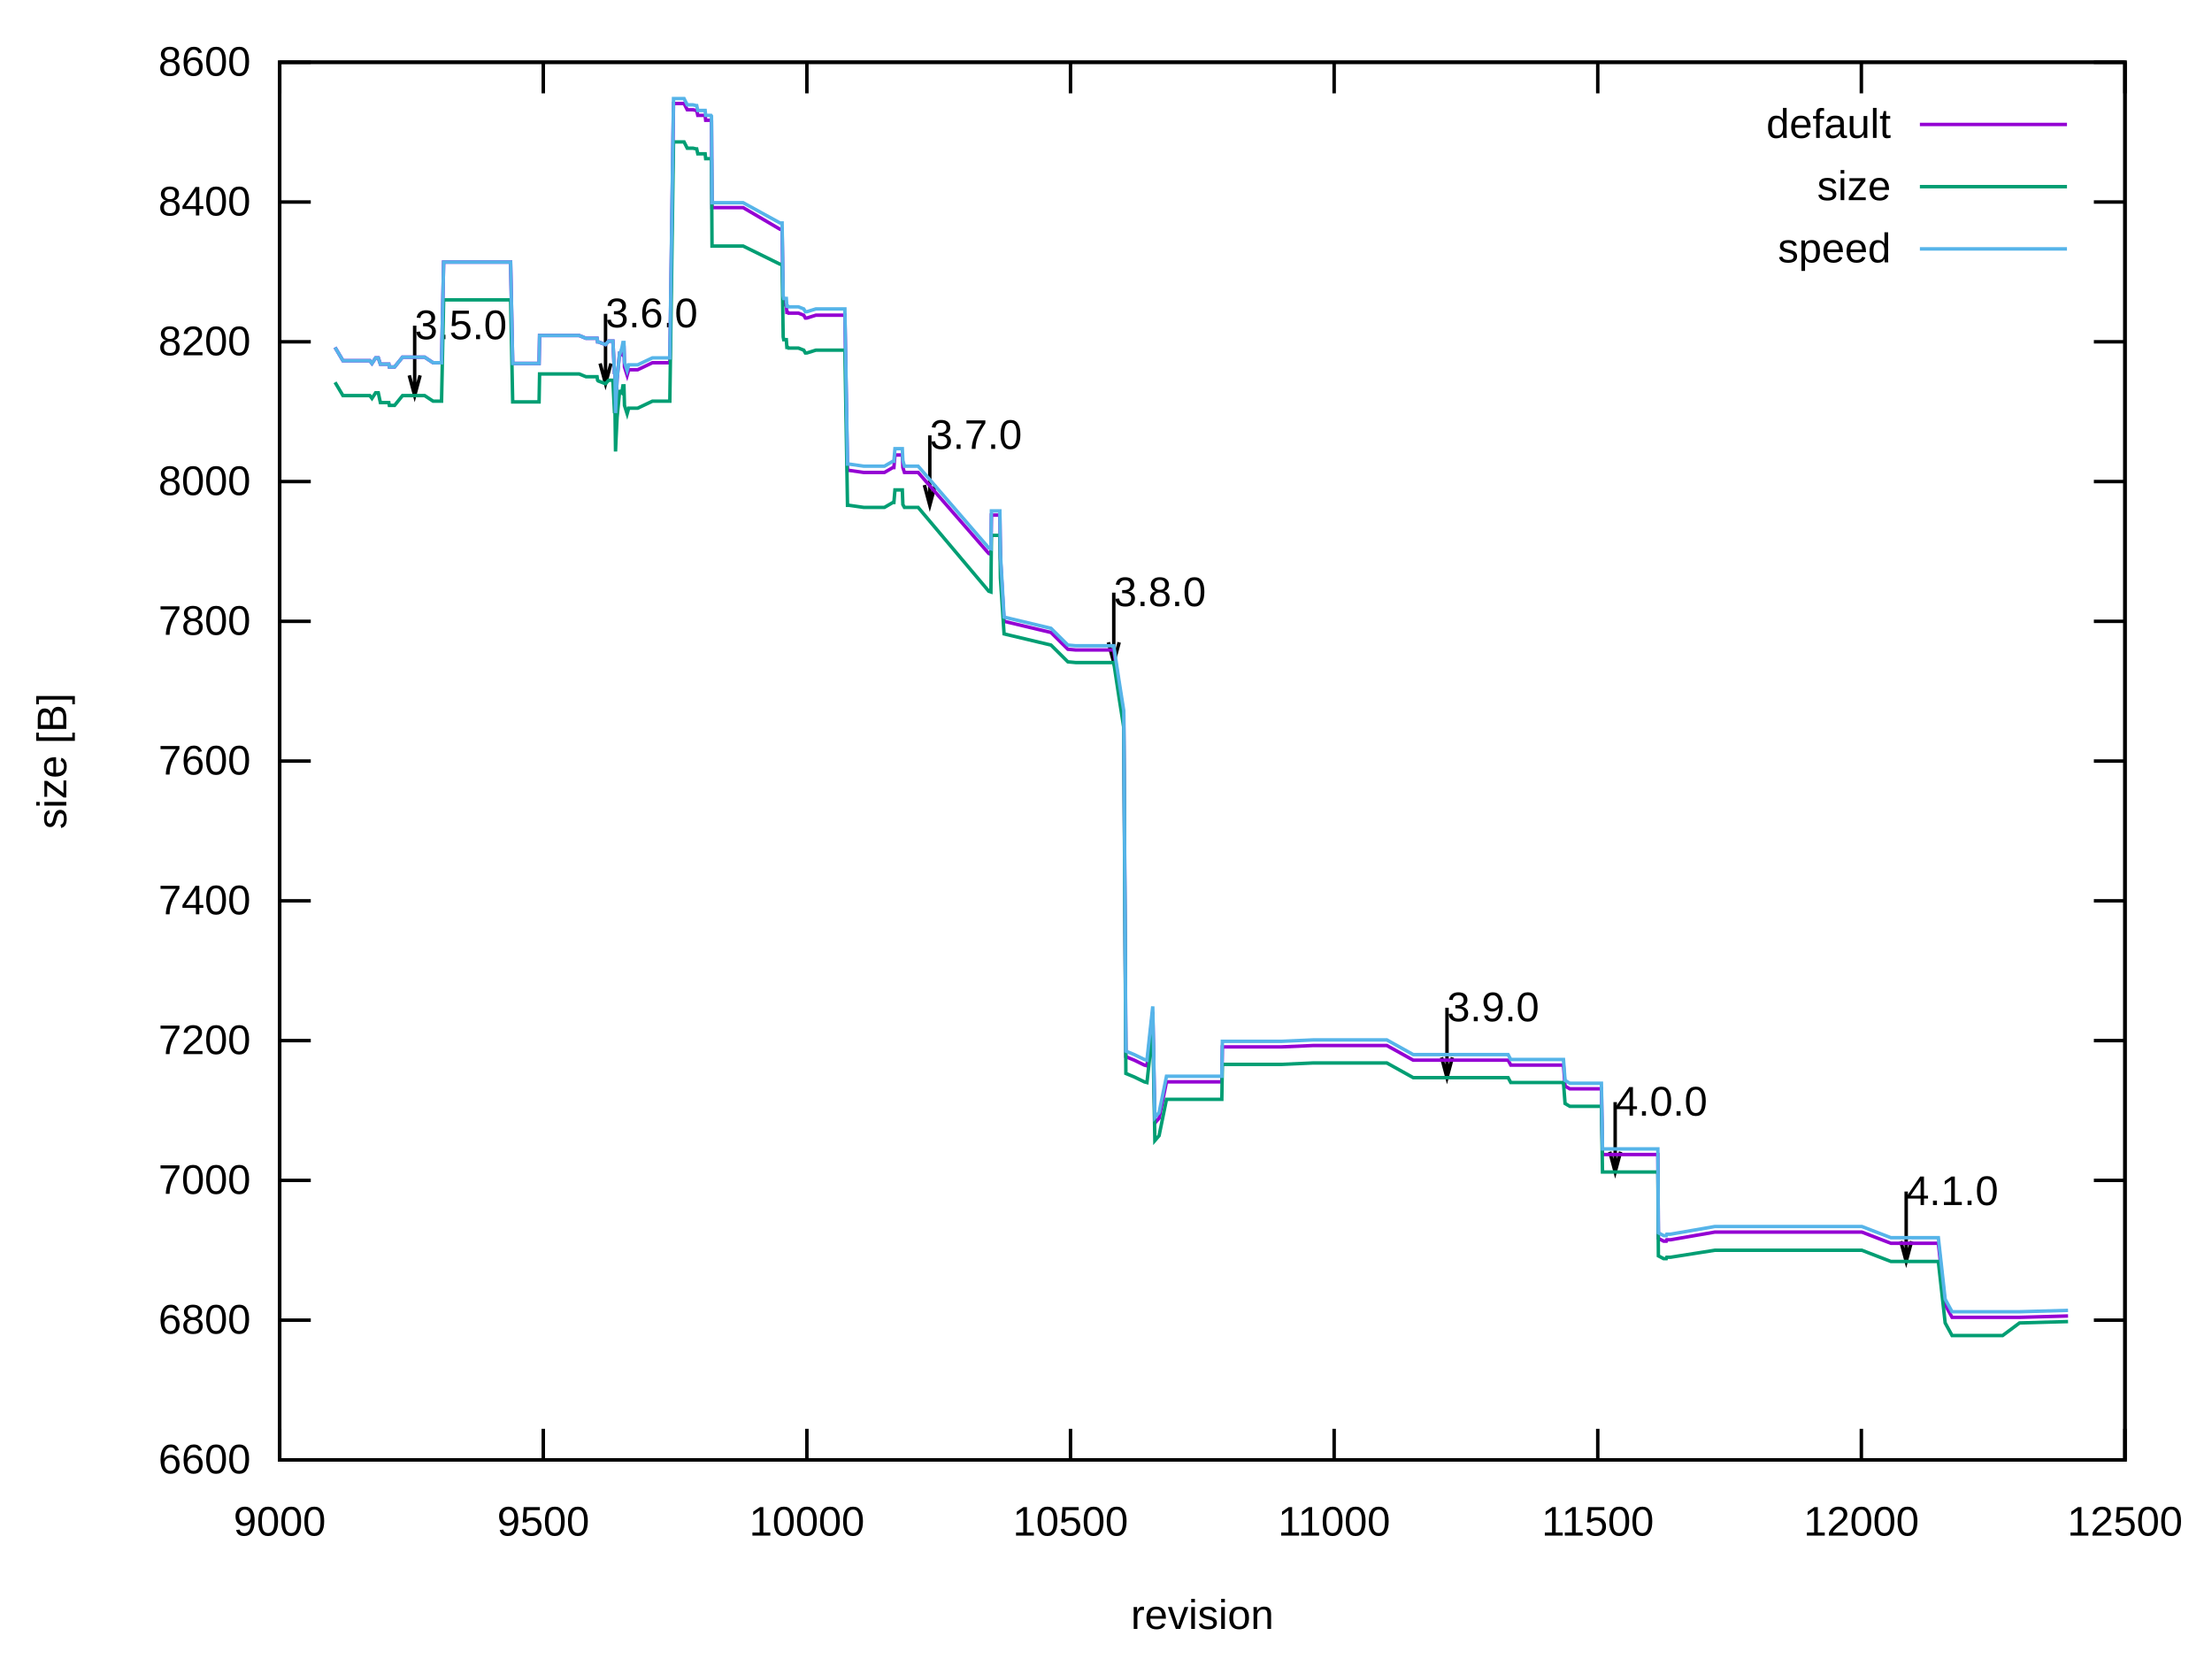
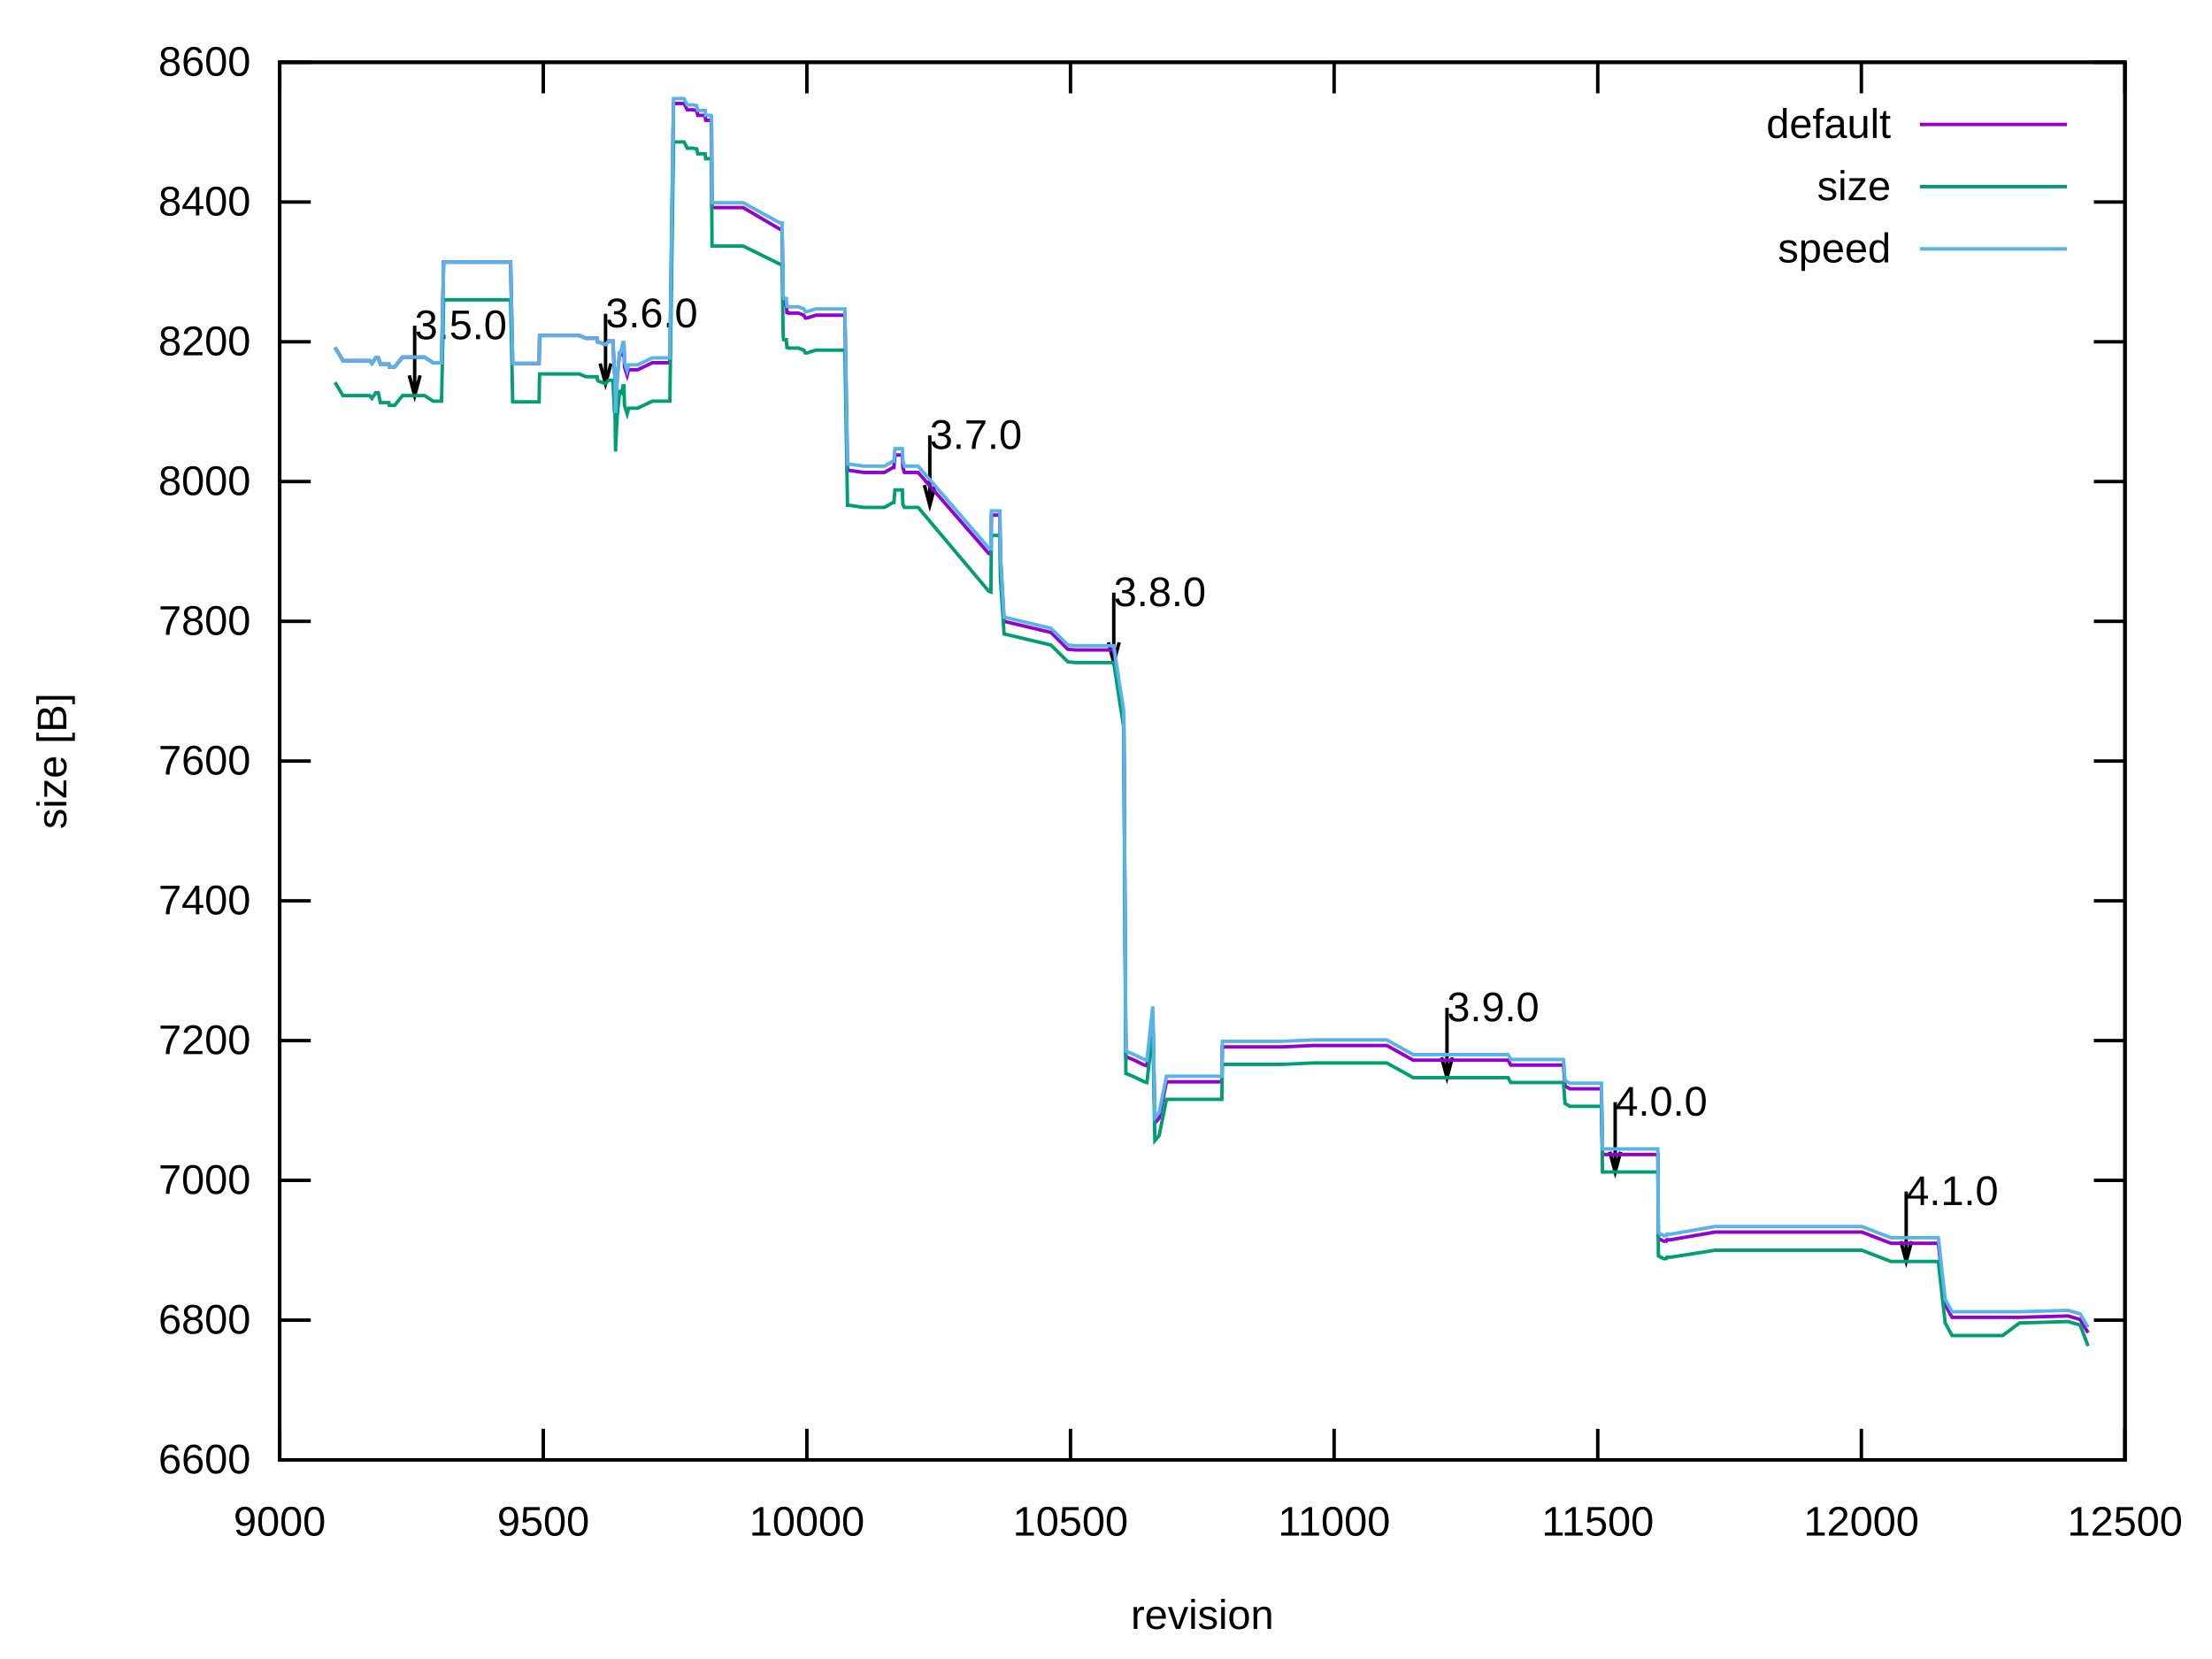
<svg xmlns="http://www.w3.org/2000/svg" xmlns:xlink="http://www.w3.org/1999/xlink" width="640" height="480" viewBox="0 0 640 480">
  <g id="gnuplot_canvas">
    <rect x="0" y="0" width="640" height="480" fill="none" />
    <defs>
      <circle id="gpDot" r="0.5" stroke-width="0.5" stroke="currentColor" />
      <path id="gpPt0" stroke-width="0.222" stroke="currentColor" d="M-1,0 h2 M0,-1 v2" />
      <path id="gpPt1" stroke-width="0.222" stroke="currentColor" d="M-1,-1 L1,1 M1,-1 L-1,1" />
      <path id="gpPt2" stroke-width="0.222" stroke="currentColor" d="M-1,0 L1,0 M0,-1 L0,1 M-1,-1 L1,1 M-1,1 L1,-1" />
      <rect id="gpPt3" stroke-width="0.222" stroke="currentColor" x="-1" y="-1" width="2" height="2" />
      <rect id="gpPt4" stroke-width="0.222" stroke="currentColor" fill="currentColor" x="-1" y="-1" width="2" height="2" />
      <circle id="gpPt5" stroke-width="0.222" stroke="currentColor" cx="0" cy="0" r="1" />
      <use xlink:href="#gpPt5" id="gpPt6" fill="currentColor" stroke="none" />
      <path id="gpPt7" stroke-width="0.222" stroke="currentColor" d="M0,-1.33 L-1.33,0.67 L1.33,0.67 z" />
      <use xlink:href="#gpPt7" id="gpPt8" fill="currentColor" stroke="none" />
      <use xlink:href="#gpPt7" id="gpPt9" stroke="currentColor" transform="rotate(180)" />
      <use xlink:href="#gpPt9" id="gpPt10" fill="currentColor" stroke="none" />
      <use xlink:href="#gpPt3" id="gpPt11" stroke="currentColor" transform="rotate(45)" />
      <use xlink:href="#gpPt11" id="gpPt12" fill="currentColor" stroke="none" />
      <path id="gpPt13" stroke-width="0.222" stroke="currentColor" d="M0,1.330 L1.265,0.411 L0.782,-1.067 L-0.782,-1.076 L-1.265,0.411 z" />
      <use xlink:href="#gpPt13" id="gpPt14" fill="currentColor" stroke="none" />
      <filter id="textbox" filterUnits="objectBoundingBox" x="0" y="0" height="1" width="1">
        <feFlood flood-color="white" flood-opacity="1" result="bgnd" />
        <feComposite in="SourceGraphic" in2="bgnd" operator="atop" />
      </filter>
      <filter id="greybox" filterUnits="objectBoundingBox" x="0" y="0" height="1" width="1">
        <feFlood flood-color="lightgrey" flood-opacity="1" result="grey" />
        <feComposite in="SourceGraphic" in2="grey" operator="atop" />
      </filter>
    </defs>
    <g fill="none" color="white" stroke="currentColor" stroke-width="1.00" stroke-linecap="butt" stroke-linejoin="miter">
</g>
    <g fill="none" color="black" stroke="currentColor" stroke-width="1.00" stroke-linecap="butt" stroke-linejoin="miter">
      <path stroke="black" d="M80.92,422.40 L89.92,422.40 M614.82,422.40 L605.82,422.40  " />
      <g transform="translate(72.53,426.30)" stroke="none" fill="black" font-family="Arial" font-size="12.00" text-anchor="end">
        <text>
          <tspan font-family="Arial"> 6600</tspan>
        </text>
      </g>
    </g>
    <g fill="none" color="black" stroke="currentColor" stroke-width="1.00" stroke-linecap="butt" stroke-linejoin="miter">
      <path stroke="black" d="M80.92,381.96 L89.92,381.96 M614.82,381.96 L605.82,381.96  " />
      <g transform="translate(72.53,385.86)" stroke="none" fill="black" font-family="Arial" font-size="12.00" text-anchor="end">
        <text>
          <tspan font-family="Arial"> 6800</tspan>
        </text>
      </g>
    </g>
    <g fill="none" color="black" stroke="currentColor" stroke-width="1.00" stroke-linecap="butt" stroke-linejoin="miter">
      <path stroke="black" d="M80.92,341.52 L89.92,341.52 M614.82,341.52 L605.82,341.52  " />
      <g transform="translate(72.53,345.42)" stroke="none" fill="black" font-family="Arial" font-size="12.00" text-anchor="end">
        <text>
          <tspan font-family="Arial"> 7000</tspan>
        </text>
      </g>
    </g>
    <g fill="none" color="black" stroke="currentColor" stroke-width="1.00" stroke-linecap="butt" stroke-linejoin="miter">
      <path stroke="black" d="M80.92,301.08 L89.92,301.08 M614.82,301.08 L605.82,301.08  " />
      <g transform="translate(72.53,304.98)" stroke="none" fill="black" font-family="Arial" font-size="12.00" text-anchor="end">
        <text>
          <tspan font-family="Arial"> 7200</tspan>
        </text>
      </g>
    </g>
    <g fill="none" color="black" stroke="currentColor" stroke-width="1.00" stroke-linecap="butt" stroke-linejoin="miter">
      <path stroke="black" d="M80.92,260.64 L89.92,260.64 M614.82,260.64 L605.82,260.64  " />
      <g transform="translate(72.53,264.54)" stroke="none" fill="black" font-family="Arial" font-size="12.00" text-anchor="end">
        <text>
          <tspan font-family="Arial"> 7400</tspan>
        </text>
      </g>
    </g>
    <g fill="none" color="black" stroke="currentColor" stroke-width="1.00" stroke-linecap="butt" stroke-linejoin="miter">
      <path stroke="black" d="M80.92,220.20 L89.92,220.20 M614.82,220.20 L605.82,220.20  " />
      <g transform="translate(72.53,224.10)" stroke="none" fill="black" font-family="Arial" font-size="12.00" text-anchor="end">
        <text>
          <tspan font-family="Arial"> 7600</tspan>
        </text>
      </g>
    </g>
    <g fill="none" color="black" stroke="currentColor" stroke-width="1.00" stroke-linecap="butt" stroke-linejoin="miter">
      <path stroke="black" d="M80.92,179.77 L89.92,179.77 M614.82,179.77 L605.82,179.77  " />
      <g transform="translate(72.53,183.67)" stroke="none" fill="black" font-family="Arial" font-size="12.00" text-anchor="end">
        <text>
          <tspan font-family="Arial"> 7800</tspan>
        </text>
      </g>
    </g>
    <g fill="none" color="black" stroke="currentColor" stroke-width="1.00" stroke-linecap="butt" stroke-linejoin="miter">
      <path stroke="black" d="M80.92,139.33 L89.92,139.33 M614.82,139.33 L605.82,139.33  " />
      <g transform="translate(72.53,143.23)" stroke="none" fill="black" font-family="Arial" font-size="12.00" text-anchor="end">
        <text>
          <tspan font-family="Arial"> 8000</tspan>
        </text>
      </g>
    </g>
    <g fill="none" color="black" stroke="currentColor" stroke-width="1.00" stroke-linecap="butt" stroke-linejoin="miter">
      <path stroke="black" d="M80.92,98.89 L89.92,98.89 M614.82,98.89 L605.82,98.89  " />
      <g transform="translate(72.53,102.79)" stroke="none" fill="black" font-family="Arial" font-size="12.00" text-anchor="end">
        <text>
          <tspan font-family="Arial"> 8200</tspan>
        </text>
      </g>
    </g>
    <g fill="none" color="black" stroke="currentColor" stroke-width="1.00" stroke-linecap="butt" stroke-linejoin="miter">
      <path stroke="black" d="M80.92,58.45 L89.92,58.45 M614.82,58.45 L605.82,58.45  " />
      <g transform="translate(72.53,62.35)" stroke="none" fill="black" font-family="Arial" font-size="12.00" text-anchor="end">
        <text>
          <tspan font-family="Arial"> 8400</tspan>
        </text>
      </g>
    </g>
    <g fill="none" color="black" stroke="currentColor" stroke-width="1.00" stroke-linecap="butt" stroke-linejoin="miter">
      <path stroke="black" d="M80.92,18.01 L89.92,18.01 M614.82,18.01 L605.82,18.01  " />
      <g transform="translate(72.53,21.91)" stroke="none" fill="black" font-family="Arial" font-size="12.00" text-anchor="end">
        <text>
          <tspan font-family="Arial"> 8600</tspan>
        </text>
      </g>
    </g>
    <g fill="none" color="black" stroke="currentColor" stroke-width="1.00" stroke-linecap="butt" stroke-linejoin="miter">
      <path stroke="black" d="M80.92,422.40 L80.92,413.40 M80.92,18.01 L80.92,27.01  " />
      <g transform="translate(80.92,444.30)" stroke="none" fill="black" font-family="Arial" font-size="12.00" text-anchor="middle">
        <text>
          <tspan font-family="Arial"> 9000</tspan>
        </text>
      </g>
    </g>
    <g fill="none" color="black" stroke="currentColor" stroke-width="1.00" stroke-linecap="butt" stroke-linejoin="miter">
      <path stroke="black" d="M157.19,422.40 L157.19,413.40 M157.19,18.01 L157.19,27.01  " />
      <g transform="translate(157.19,444.30)" stroke="none" fill="black" font-family="Arial" font-size="12.00" text-anchor="middle">
        <text>
          <tspan font-family="Arial"> 9500</tspan>
        </text>
      </g>
    </g>
    <g fill="none" color="black" stroke="currentColor" stroke-width="1.00" stroke-linecap="butt" stroke-linejoin="miter">
      <path stroke="black" d="M233.46,422.40 L233.46,413.40 M233.46,18.01 L233.46,27.01  " />
      <g transform="translate(233.46,444.30)" stroke="none" fill="black" font-family="Arial" font-size="12.00" text-anchor="middle">
        <text>
          <tspan font-family="Arial"> 10000</tspan>
        </text>
      </g>
    </g>
    <g fill="none" color="black" stroke="currentColor" stroke-width="1.00" stroke-linecap="butt" stroke-linejoin="miter">
      <path stroke="black" d="M309.73,422.40 L309.73,413.40 M309.73,18.01 L309.73,27.01  " />
      <g transform="translate(309.73,444.30)" stroke="none" fill="black" font-family="Arial" font-size="12.00" text-anchor="middle">
        <text>
          <tspan font-family="Arial"> 10500</tspan>
        </text>
      </g>
    </g>
    <g fill="none" color="black" stroke="currentColor" stroke-width="1.00" stroke-linecap="butt" stroke-linejoin="miter">
      <path stroke="black" d="M386.01,422.40 L386.01,413.40 M386.01,18.01 L386.01,27.01  " />
      <g transform="translate(386.01,444.30)" stroke="none" fill="black" font-family="Arial" font-size="12.00" text-anchor="middle">
        <text>
          <tspan font-family="Arial"> 11000</tspan>
        </text>
      </g>
    </g>
    <g fill="none" color="black" stroke="currentColor" stroke-width="1.00" stroke-linecap="butt" stroke-linejoin="miter">
      <path stroke="black" d="M462.28,422.40 L462.28,413.40 M462.28,18.01 L462.28,27.01  " />
      <g transform="translate(462.28,444.30)" stroke="none" fill="black" font-family="Arial" font-size="12.00" text-anchor="middle">
        <text>
          <tspan font-family="Arial"> 11500</tspan>
        </text>
      </g>
    </g>
    <g fill="none" color="black" stroke="currentColor" stroke-width="1.00" stroke-linecap="butt" stroke-linejoin="miter">
      <path stroke="black" d="M538.55,422.40 L538.55,413.40 M538.55,18.01 L538.55,27.01  " />
      <g transform="translate(538.55,444.30)" stroke="none" fill="black" font-family="Arial" font-size="12.00" text-anchor="middle">
        <text>
          <tspan font-family="Arial"> 12000</tspan>
        </text>
      </g>
    </g>
    <g fill="none" color="black" stroke="currentColor" stroke-width="1.00" stroke-linecap="butt" stroke-linejoin="miter">
      <path stroke="black" d="M614.82,422.40 L614.82,413.40 M614.82,18.01 L614.82,27.01  " />
      <g transform="translate(614.82,444.30)" stroke="none" fill="black" font-family="Arial" font-size="12.00" text-anchor="middle">
        <text>
          <tspan font-family="Arial"> 12500</tspan>
        </text>
      </g>
    </g>
    <g fill="none" color="black" stroke="currentColor" stroke-width="1.00" stroke-linecap="butt" stroke-linejoin="miter">
</g>
    <g fill="none" color="black" stroke="currentColor" stroke-width="1.00" stroke-linecap="butt" stroke-linejoin="miter">
      <path stroke="black" d="M80.92,18.01 L80.92,422.40 L614.82,422.40 L614.82,18.01 L80.92,18.01 Z  " />
      <g transform="translate(119.97,98.14)" stroke="none" fill="black" font-family="Arial" font-size="12.00" text-anchor="start">
        <text>
          <tspan font-family="Arial">3.5.0</tspan>
        </text>
      </g>
      <g transform="translate(175.19,94.70)" stroke="none" fill="black" font-family="Arial" font-size="12.00" text-anchor="start">
        <text>
          <tspan font-family="Arial">3.6.0</tspan>
        </text>
      </g>
      <g transform="translate(269.01,129.88)" stroke="none" fill="black" font-family="Arial" font-size="12.00" text-anchor="start">
        <text>
          <tspan font-family="Arial">3.7.0</tspan>
        </text>
      </g>
      <g transform="translate(322.24,175.38)" stroke="none" fill="black" font-family="Arial" font-size="12.00" text-anchor="start">
        <text>
          <tspan font-family="Arial">3.8.0</tspan>
        </text>
      </g>
      <g transform="translate(418.65,295.48)" stroke="none" fill="black" font-family="Arial" font-size="12.00" text-anchor="start">
        <text>
          <tspan font-family="Arial">3.9.0</tspan>
        </text>
      </g>
      <g transform="translate(467.31,322.78)" stroke="none" fill="black" font-family="Arial" font-size="12.00" text-anchor="start">
        <text>
          <tspan font-family="Arial">4.0.0</tspan>
        </text>
      </g>
      <g transform="translate(551.51,348.66)" stroke="none" fill="black" font-family="Arial" font-size="12.00" text-anchor="start">
        <text>
          <tspan font-family="Arial">4.1.0</tspan>
        </text>
      </g>
      <path stroke="black" d="M118.41,108.60 L119.98,114.45 L121.55,108.60 M119.98,94.23 L119.98,114.45 M173.63,105.16 L175.20,111.01 L176.77,105.16   M175.20,90.79 L175.20,111.01 M267.45,140.34 L269.02,146.19 L270.59,140.34 M269.02,125.97 L269.02,146.19 M320.68,185.84   L322.25,191.69 L323.82,185.84 M322.25,171.47 L322.25,191.69 M417.09,305.94 L418.66,311.79 L420.23,305.94 M418.66,291.57   L418.66,311.79 M465.75,333.24 L467.32,339.09 L468.89,333.24 M467.32,318.87 L467.32,339.09 M549.95,359.12 L551.52,364.97   L553.09,359.12 M551.52,344.75 L551.52,364.97  " />
    </g>
    <g fill="none" color="black" stroke="currentColor" stroke-width="1.00" stroke-linecap="butt" stroke-linejoin="miter">
      <g transform="translate(19.18,220.21) rotate(270)" stroke="none" fill="black" font-family="Arial" font-size="12.00" text-anchor="middle">
        <text>
          <tspan font-family="Arial">size [B]</tspan>
        </text>
      </g>
    </g>
    <g fill="none" color="black" stroke="currentColor" stroke-width="1.00" stroke-linecap="butt" stroke-linejoin="miter">
      <g transform="translate(347.87,471.30)" stroke="none" fill="black" font-family="Arial" font-size="12.00" text-anchor="middle">
        <text>
          <tspan font-family="Arial">revision</tspan>
        </text>
      </g>
    </g>
    <g fill="none" color="black" stroke="currentColor" stroke-width="1.00" stroke-linecap="butt" stroke-linejoin="miter">
</g>
    <g id="gnuplot_plot_1">
      <g fill="none" color="black" stroke="currentColor" stroke-width="1.00" stroke-linecap="butt" stroke-linejoin="miter">
        <g transform="translate(547.09,39.91)" stroke="none" fill="black" font-family="Arial" font-size="12.00" text-anchor="end">
          <text>
            <tspan font-family="Arial">default</tspan>
          </text>
        </g>
      </g>
      <g fill="none" color="black" stroke="currentColor" stroke-width="1.00" stroke-linecap="butt" stroke-linejoin="miter">
-         <path stroke="rgb(148,   0, 211)" d="M555.48,36.01 L598.04,36.01 M96.94,100.51 L99.23,104.35 L99.84,104.35 L100.29,104.35 L101.97,104.35 L104.87,104.35   L107.00,104.35 L107.62,105.16 L108.68,103.54 L109.45,103.54 L110.06,105.36 L110.36,105.36 L112.50,105.36 L112.65,106.17   L114.17,106.17 L116.46,103.34 L119.97,103.34 L122.87,103.34 L125.31,104.95 L127.75,104.95 L128.36,75.84 L129.58,75.84   L134.92,75.84 L138.28,75.84 L147.73,75.84 L148.34,105.16 L148.80,105.16 L149.87,105.16 L151.24,105.16 L153.84,105.16   L155.21,105.16 L155.97,105.16 L156.12,97.07 L156.89,97.07 L160.39,97.07 L163.29,97.07 L164.82,97.07 L167.56,97.07   L169.55,97.88 L170.77,97.88 L171.84,97.88 L172.60,97.88 L172.75,97.88 L172.90,98.89 L173.06,98.89 L175.19,99.70   L176.11,98.69 L177.33,98.69 L177.78,107.78 L177.94,107.78 L178.09,119.51 L178.24,115.87 L178.55,109.60 L179.31,101.72   L179.46,102.12 L179.92,102.53 L180.23,100.51 L180.53,100.51 L180.68,106.17 L181.45,108.59 L181.90,106.98 L182.21,106.98   L182.36,106.98 L182.51,106.98 L184.50,106.98 L188.77,104.95 L192.28,104.95 L193.80,104.95 L194.87,29.94 L195.48,29.94   L197.01,29.94 L197.46,29.94 L197.62,29.94 L197.77,29.94 L197.92,29.94 L198.84,31.76 L200.51,31.76 L201.43,31.96   L201.58,31.96 L201.89,33.38 L202.50,33.38 L203.41,33.38 L204.02,33.38 L204.17,34.79 L205.24,34.79 L205.70,34.79   L205.85,34.99 L206.01,60.07 L207.53,60.07 L207.84,60.07 L208.45,60.07 L215.01,60.07 L225.68,66.33 L226.29,66.33   L226.60,87.36 L226.75,88.17 L227.51,88.17 L227.67,90.40 L227.97,90.40 L228.12,90.60 L228.73,90.60 L229.80,90.60   L231.02,90.60 L232.55,91.20 L233.01,92.01 L233.46,92.01 L236.06,91.20 L240.78,91.20 L242.31,91.20 L243.99,91.20   L244.45,91.20 L245.21,136.09 L245.67,136.09 L249.94,136.70 L252.38,136.70 L255.89,136.70 L258.33,135.28 L258.63,135.28   L258.94,131.64 L260.01,131.64 L261.07,131.64 L261.23,135.28 L261.68,136.70 L262.75,136.70 L265.34,136.70 L265.65,136.70   L286.09,160.15 L286.70,160.36 L286.85,149.03 L289.29,149.03 L289.45,161.37 L290.51,179.77 L304.09,183.00 L308.97,187.85   L311.26,188.06 L315.84,188.06 L318.58,188.06 L322.24,188.06 L323.77,198.17 L325.14,206.86 L325.75,305.73 L328.19,306.74   L331.09,308.16 L331.85,308.36 L333.53,292.79 L334.14,324.94 L335.36,323.53 L337.50,313.01 L351.68,313.01 L352.75,313.01   L353.36,313.01 L353.51,313.01 L353.67,302.90 L353.97,302.90 L355.50,302.90 L370.75,302.90 L379.90,302.50 L382.04,302.50   L399.28,302.50 L401.26,302.50 L408.89,306.74 L418.65,306.74 L425.67,306.74 L436.34,306.74 L437.11,308.16 L442.60,308.16   L452.36,308.16 L452.82,314.23 L454.19,315.03 L463.34,315.03 L463.65,334.04 L467.31,334.04 L475.40,334.04 L479.67,334.04   L479.82,358.30 L481.35,359.11 L482.11,359.11 L482.26,358.71 L483.18,358.71 L483.33,358.71 L496.14,356.48 L511.40,356.48   L538.70,356.48 L547.09,359.72 L551.51,359.72 L553.50,359.72 L553.80,359.72 L554.11,359.72 L554.72,359.72 L555.18,359.72   L555.94,359.72 L557.01,359.72 L560.82,359.72 L562.80,377.51 L564.79,381.15 L570.74,381.15 L573.63,381.15 L575.77,381.15   L577.90,381.15 L579.43,381.15 L584.31,381.15 L598.35,380.75  " />
+         <path stroke="rgb(148,   0, 211)" d="M555.48,36.01 L598.04,36.01 M96.94,100.51 L99.23,104.35 L99.84,104.35 L100.29,104.35 L101.97,104.35 L104.87,104.35   L107.00,104.35 L107.62,105.16 L108.68,103.54 L109.45,103.54 L110.06,105.36 L110.36,105.36 L112.50,105.36 L112.65,106.17   L114.17,106.17 L116.46,103.34 L119.97,103.34 L122.87,103.34 L125.31,104.95 L127.75,104.95 L128.36,75.84 L129.58,75.84   L134.92,75.84 L138.28,75.84 L147.73,75.84 L148.34,105.16 L148.80,105.16 L149.87,105.16 L151.24,105.16 L153.84,105.16   L155.21,105.16 L155.97,105.16 L156.12,97.07 L156.89,97.07 L160.39,97.07 L163.29,97.07 L164.82,97.07 L167.56,97.07   L169.55,97.88 L170.77,97.88 L171.84,97.88 L172.60,97.88 L172.75,97.88 L172.90,98.89 L173.06,98.89 L175.19,99.70   L176.11,98.69 L177.33,98.69 L177.78,107.78 L177.94,107.78 L178.09,119.51 L178.24,115.87 L178.55,109.60 L179.31,101.72   L179.46,102.12 L179.92,102.53 L180.23,100.51 L180.53,100.51 L180.68,106.17 L181.45,108.59 L181.90,106.98 L182.21,106.98   L182.36,106.98 L182.51,106.98 L184.50,106.98 L188.77,104.95 L192.28,104.95 L193.80,104.95 L194.87,29.94 L195.48,29.94   L197.01,29.94 L197.46,29.94 L197.62,29.94 L197.77,29.94 L197.92,29.94 L198.84,31.76 L200.51,31.76 L201.43,31.96   L201.58,31.96 L201.89,33.38 L202.50,33.38 L203.41,33.38 L204.02,33.38 L204.17,34.79 L205.24,34.79 L205.70,34.79   L205.85,34.99 L206.01,60.07 L207.53,60.07 L207.84,60.07 L208.45,60.07 L215.01,60.07 L225.68,66.33 L226.29,66.33   L226.60,87.36 L226.75,88.17 L227.51,88.17 L227.67,90.40 L227.97,90.40 L228.12,90.60 L228.73,90.60 L229.80,90.60   L231.02,90.60 L232.55,91.20 L233.01,92.01 L233.46,92.01 L236.06,91.20 L240.78,91.20 L242.31,91.20 L243.99,91.20   L244.45,91.20 L245.21,136.09 L245.67,136.09 L249.94,136.70 L252.38,136.70 L255.89,136.70 L258.33,135.28 L258.63,135.28   L258.94,131.64 L260.01,131.64 L261.07,131.64 L261.23,135.28 L261.68,136.70 L262.75,136.70 L265.34,136.70 L265.65,136.70   L286.09,160.15 L286.70,160.36 L286.85,149.03 L289.29,149.03 L289.45,161.37 L290.51,179.77 L304.09,183.00 L308.97,187.85   L311.26,188.06 L315.84,188.06 L318.58,188.06 L322.24,188.06 L323.77,198.17 L325.14,206.86 L325.75,305.73 L328.19,306.74   L331.09,308.16 L331.85,308.36 L333.53,292.79 L334.14,324.94 L335.36,323.53 L337.50,313.01 L351.68,313.01 L352.75,313.01   L353.36,313.01 L353.51,313.01 L353.67,302.90 L353.97,302.90 L355.50,302.90 L370.75,302.90 L379.90,302.50 L382.04,302.50   L399.28,302.50 L401.26,302.50 L408.89,306.74 L418.65,306.74 L425.67,306.74 L436.34,306.74 L437.11,308.16 L442.60,308.16   L452.36,308.16 L452.82,314.23 L454.19,315.03 L463.34,315.03 L463.65,334.04 L467.31,334.04 L475.40,334.04 L479.67,334.04   L479.82,358.30 L481.35,359.11 L482.11,359.11 L482.26,358.71 L483.18,358.71 L483.33,358.71 L496.14,356.48 L511.40,356.48   L538.70,356.48 L547.09,359.72 L551.51,359.72 L553.50,359.72 L553.80,359.72 L554.11,359.72 L554.72,359.72 L555.18,359.72   L555.94,359.72 L557.01,359.72 L560.82,359.72 L562.80,377.51 L564.79,381.15 L570.74,381.15 L573.63,381.15 L575.77,381.15   L577.90,381.15 L579.43,381.15 L584.31,381.15 L598.35,380.75 L601.85,381.76 L604.14,385.60  " />
      </g>
    </g>
    <g id="gnuplot_plot_2">
      <g fill="none" color="black" stroke="currentColor" stroke-width="1.00" stroke-linecap="butt" stroke-linejoin="miter">
        <g transform="translate(547.09,57.91)" stroke="none" fill="black" font-family="Arial" font-size="12.00" text-anchor="end">
          <text>
            <tspan font-family="Arial">size</tspan>
          </text>
        </g>
      </g>
      <g fill="none" color="black" stroke="currentColor" stroke-width="1.00" stroke-linecap="butt" stroke-linejoin="miter">
-         <path stroke="rgb(  0, 158, 115)" d="M555.48,54.01 L598.04,54.01 M96.94,110.62 L99.23,114.46 L99.84,114.46 L100.29,114.46 L101.97,114.46 L104.87,114.46   L107.00,114.46 L107.62,115.27 L108.68,113.65 L109.45,113.65 L110.06,116.48 L110.36,116.48 L112.50,116.48 L112.65,117.29   L114.17,117.29 L116.46,114.46 L119.97,114.46 L122.87,114.46 L125.31,116.07 L127.75,116.07 L128.36,86.76 L129.58,86.76   L134.92,86.76 L138.28,86.76 L147.73,86.76 L148.34,116.28 L148.80,116.28 L149.87,116.28 L151.24,116.28 L153.84,116.28   L155.21,116.28 L155.97,116.28 L156.12,108.19 L156.89,108.19 L160.39,108.19 L163.29,108.19 L164.82,108.19 L167.56,108.19   L169.55,109.00 L170.77,109.00 L171.84,109.00 L172.60,109.00 L172.75,109.00 L172.90,110.01 L173.06,110.21 L175.19,111.02   L176.11,110.01 L177.33,110.01 L177.78,119.11 L177.94,119.11 L178.09,130.63 L178.24,126.99 L178.55,120.73 L179.31,112.84   L179.46,113.24 L179.92,113.65 L180.23,111.63 L180.53,111.63 L180.68,117.29 L181.45,119.71 L181.90,118.10 L182.21,118.10   L182.36,118.10 L182.51,118.10 L184.50,118.10 L188.77,116.07 L192.28,116.07 L193.80,116.07 L194.87,41.06 L195.48,41.06   L197.01,41.06 L197.46,41.06 L197.62,41.06 L197.77,41.06 L197.92,41.06 L198.84,42.88 L200.51,42.88 L201.43,43.08   L201.58,43.08 L201.89,44.50 L202.50,44.50 L203.41,44.50 L204.02,44.50 L204.17,45.91 L205.24,45.91 L205.70,45.91   L205.85,46.12 L206.01,71.19 L207.53,71.19 L207.84,71.19 L208.45,71.19 L215.01,71.19 L225.68,76.44 L226.29,76.44   L226.60,97.47 L226.75,98.28 L227.51,98.28 L227.67,100.51 L227.97,100.51 L228.12,100.71 L228.73,100.71 L229.80,100.71   L231.02,100.71 L232.55,101.31 L233.01,102.12 L233.46,102.12 L236.06,101.31 L240.78,101.31 L242.31,101.31 L243.99,101.31   L244.45,101.31 L245.21,146.20 L245.67,146.20 L249.94,146.81 L252.38,146.81 L255.89,146.81 L258.33,145.39 L258.63,145.39   L258.94,141.75 L260.01,141.75 L261.07,141.75 L261.23,146.00 L261.68,146.81 L262.75,146.81 L265.34,146.81 L265.65,146.81   L286.09,171.07 L286.70,171.27 L286.85,154.90 L289.29,154.90 L289.45,167.23 L290.51,183.41 L304.09,186.64 L308.97,191.49   L311.26,191.70 L315.84,191.70 L318.58,191.70 L322.24,191.70 L323.77,201.81 L325.14,210.50 L325.75,310.59 L328.19,311.60   L331.09,313.01 L331.85,313.21 L333.53,297.65 L334.14,330.00 L335.36,328.58 L337.50,318.07 L351.68,318.07 L352.75,318.07   L353.36,318.07 L353.51,318.07 L353.67,307.96 L353.97,307.96 L355.50,307.96 L370.75,307.96 L379.90,307.55 L382.04,307.55   L399.28,307.55 L401.26,307.55 L408.89,311.80 L418.65,311.80 L425.67,311.80 L436.34,311.80 L437.11,313.21 L442.60,313.21   L452.36,313.21 L452.82,319.28 L454.19,320.09 L463.34,320.09 L463.65,339.10 L467.31,339.10 L475.40,339.10 L479.67,339.10   L479.82,363.36 L481.35,364.17 L482.11,364.17 L482.26,363.76 L483.18,363.76 L483.33,363.76 L496.14,361.74 L511.40,361.74   L538.70,361.74 L547.09,364.98 L551.51,364.98 L553.50,364.98 L553.80,364.98 L554.11,364.98 L554.72,364.98 L555.18,364.98   L555.94,364.98 L557.01,364.98 L560.82,364.98 L562.80,382.77 L564.79,386.41 L570.74,386.41 L573.63,386.41 L575.77,386.41   L577.90,386.41 L579.43,386.41 L584.31,382.77 L598.35,382.37  " />
+         <path stroke="rgb(  0, 158, 115)" d="M555.48,54.01 L598.04,54.01 M96.94,110.62 L99.23,114.46 L99.84,114.46 L100.29,114.46 L101.97,114.46 L104.87,114.46   L107.00,114.46 L107.62,115.27 L108.68,113.65 L109.45,113.65 L110.06,116.48 L110.36,116.48 L112.50,116.48 L112.65,117.29   L114.17,117.29 L116.46,114.46 L119.97,114.46 L122.87,114.46 L125.31,116.07 L127.75,116.07 L128.36,86.76 L129.58,86.76   L134.92,86.76 L138.28,86.76 L147.73,86.76 L148.34,116.28 L148.80,116.28 L149.87,116.28 L151.24,116.28 L153.84,116.28   L155.21,116.28 L155.97,116.28 L156.12,108.19 L156.89,108.19 L160.39,108.19 L163.29,108.19 L164.82,108.19 L167.56,108.19   L169.55,109.00 L170.77,109.00 L171.84,109.00 L172.60,109.00 L172.75,109.00 L172.90,110.01 L173.06,110.21 L175.19,111.02   L176.11,110.01 L177.33,110.01 L177.78,119.11 L177.94,119.11 L178.09,130.63 L178.24,126.99 L178.55,120.73 L179.31,112.84   L179.46,113.24 L179.92,113.65 L180.23,111.63 L180.53,111.63 L180.68,117.29 L181.45,119.71 L181.90,118.10 L182.21,118.10   L182.36,118.10 L182.51,118.10 L184.50,118.10 L188.77,116.07 L192.28,116.07 L193.80,116.07 L194.87,41.06 L195.48,41.06   L197.01,41.06 L197.46,41.06 L197.62,41.06 L197.77,41.06 L197.92,41.06 L198.84,42.88 L200.51,42.88 L201.43,43.08   L201.58,43.08 L201.89,44.50 L202.50,44.50 L203.41,44.50 L204.02,44.50 L204.17,45.91 L205.24,45.91 L205.70,45.91   L205.85,46.12 L206.01,71.19 L207.53,71.19 L207.84,71.19 L208.45,71.19 L215.01,71.19 L225.68,76.44 L226.29,76.44   L226.60,97.47 L226.75,98.28 L227.51,98.28 L227.67,100.51 L227.97,100.51 L228.12,100.71 L228.73,100.71 L229.80,100.71   L231.02,100.71 L232.55,101.31 L233.01,102.12 L233.46,102.12 L236.06,101.31 L240.78,101.31 L242.31,101.31 L243.99,101.31   L244.45,101.31 L245.21,146.20 L245.67,146.20 L249.94,146.81 L252.38,146.81 L255.89,146.81 L258.33,145.39 L258.63,145.39   L258.94,141.75 L260.01,141.75 L261.07,141.75 L261.23,146.00 L261.68,146.81 L262.75,146.81 L265.34,146.81 L265.65,146.81   L286.09,171.07 L286.70,171.27 L286.85,154.90 L289.29,154.90 L289.45,167.23 L290.51,183.41 L304.09,186.64 L308.97,191.49   L311.26,191.70 L315.84,191.70 L318.58,191.70 L322.24,191.70 L323.77,201.81 L325.14,210.50 L325.75,310.59 L328.19,311.60   L331.09,313.01 L331.85,313.21 L333.53,297.65 L334.14,330.00 L335.36,328.58 L337.50,318.07 L351.68,318.07 L352.75,318.07   L353.36,318.07 L353.51,318.07 L353.67,307.96 L353.97,307.96 L355.50,307.96 L370.75,307.96 L379.90,307.55 L382.04,307.55   L399.28,307.55 L401.26,307.55 L408.89,311.80 L418.65,311.80 L425.67,311.80 L436.34,311.80 L437.11,313.21 L442.60,313.21   L452.36,313.21 L452.82,319.28 L454.19,320.09 L463.34,320.09 L463.65,339.10 L467.31,339.10 L475.40,339.10 L479.67,339.10   L479.82,363.36 L481.35,364.17 L482.11,364.17 L482.26,363.76 L483.18,363.76 L483.33,363.76 L496.14,361.74 L511.40,361.74   L538.70,361.74 L547.09,364.98 L551.51,364.98 L553.50,364.98 L553.80,364.98 L554.11,364.98 L554.72,364.98 L555.18,364.98   L555.94,364.98 L557.01,364.98 L560.82,364.98 L562.80,382.77 L564.79,386.41 L570.74,386.41 L573.63,386.41 L575.77,386.41   L577.90,386.41 L579.43,386.41 L584.31,382.77 L598.35,382.37 L601.85,383.38 L604.14,389.44  " />
      </g>
    </g>
    <g id="gnuplot_plot_3">
      <g fill="none" color="black" stroke="currentColor" stroke-width="1.00" stroke-linecap="butt" stroke-linejoin="miter">
        <g transform="translate(547.09,75.91)" stroke="none" fill="black" font-family="Arial" font-size="12.00" text-anchor="end">
          <text>
            <tspan font-family="Arial">speed</tspan>
          </text>
        </g>
      </g>
      <g fill="none" color="black" stroke="currentColor" stroke-width="1.00" stroke-linecap="butt" stroke-linejoin="miter">
-         <path stroke="rgb( 86, 180, 233)" d="M555.48,72.01 L598.04,72.01 M96.94,100.51 L99.23,104.35 L99.84,104.35 L100.29,104.35 L101.97,104.35 L104.87,104.35   L107.00,104.35 L107.62,105.16 L108.68,103.54 L109.45,103.54 L110.06,105.36 L110.36,105.36 L112.50,105.36 L112.65,106.17   L114.17,106.17 L116.46,103.34 L119.97,103.34 L122.87,103.34 L125.31,104.95 L127.75,104.95 L128.36,75.84 L129.58,75.84   L134.92,75.84 L138.28,75.84 L147.73,75.84 L148.34,105.16 L148.80,105.16 L149.87,105.16 L151.24,105.16 L153.84,105.16   L155.21,105.16 L155.97,105.16 L156.12,97.07 L156.89,97.07 L160.39,97.07 L163.29,97.07 L164.82,97.07 L167.56,97.07   L169.55,97.88 L170.77,97.88 L171.84,97.88 L172.60,97.88 L172.75,97.88 L172.90,98.89 L173.06,98.89 L175.19,99.70   L176.11,98.69 L177.33,98.69 L177.78,107.78 L177.94,107.78 L178.09,119.51 L178.24,115.87 L178.55,109.60 L179.31,101.72   L179.46,102.12 L179.92,100.71 L180.23,99.09 L180.53,99.09 L180.68,104.75 L181.45,107.18 L181.90,105.56 L182.21,105.56   L182.36,105.56 L182.51,105.56 L184.50,105.56 L188.77,103.54 L192.28,103.54 L193.80,103.54 L194.87,28.52 L195.48,28.52   L197.01,28.52 L197.46,28.52 L197.62,28.52 L197.77,28.52 L197.92,28.52 L198.84,30.34 L200.51,30.34 L201.43,30.55   L201.58,30.55 L201.89,31.96 L202.50,31.96 L203.41,31.96 L204.02,31.96 L204.17,33.38 L205.24,33.38 L205.70,33.38   L205.85,33.58 L206.01,58.65 L207.53,58.65 L207.84,58.65 L208.45,58.65 L215.01,58.65 L225.68,64.51 L226.29,64.51   L226.60,85.54 L226.75,86.35 L227.51,86.35 L227.67,88.58 L227.97,88.58 L228.12,88.78 L228.73,88.78 L229.80,88.78   L231.02,88.78 L232.55,89.38 L233.01,90.19 L233.46,90.19 L236.06,89.38 L240.78,89.38 L242.31,89.38 L243.99,89.38   L244.45,89.38 L245.21,134.27 L245.67,134.27 L249.94,134.88 L252.38,134.88 L255.89,134.88 L258.33,133.46 L258.63,133.46   L258.94,129.82 L260.01,129.82 L261.07,129.82 L261.23,133.26 L261.68,134.88 L262.75,134.88 L265.34,134.88 L265.65,134.88   L286.09,158.54 L286.70,158.74 L286.85,147.82 L289.29,147.82 L289.45,160.15 L290.51,178.55 L304.09,181.79 L308.97,186.64   L311.26,186.84 L315.84,186.84 L318.58,186.84 L322.24,186.84 L323.77,196.95 L325.14,205.65 L325.75,304.12 L328.19,305.13   L331.09,306.54 L331.85,306.74 L333.53,291.18 L334.14,323.32 L335.36,321.91 L337.50,311.39 L351.68,311.39 L352.75,311.39   L353.36,311.39 L353.51,311.39 L353.67,301.29 L353.97,301.29 L355.50,301.29 L370.75,301.29 L379.90,300.88 L382.04,300.88   L399.28,300.88 L401.26,300.88 L408.89,305.13 L418.65,305.13 L425.67,305.13 L436.34,305.13 L437.11,306.54 L442.60,306.54   L452.36,306.54 L452.82,312.61 L454.19,313.42 L463.34,313.42 L463.65,332.42 L467.31,332.42 L475.40,332.42 L479.67,332.42   L479.82,356.69 L481.35,357.50 L482.11,357.50 L482.26,357.09 L483.18,357.09 L483.33,357.09 L496.14,354.87 L511.40,354.87   L538.70,354.87 L547.09,358.10 L551.51,358.10 L553.50,358.10 L553.80,358.10 L554.11,358.10 L554.72,358.10 L555.18,358.10   L555.94,358.10 L557.01,358.10 L560.82,358.10 L562.80,375.90 L564.79,379.53 L570.74,379.53 L573.63,379.53 L575.77,379.53   L577.90,379.53 L579.43,379.53 L584.31,379.53 L598.35,379.13  " />
+         <path stroke="rgb( 86, 180, 233)" d="M555.48,72.01 L598.04,72.01 M96.94,100.51 L99.23,104.35 L99.84,104.35 L100.29,104.35 L101.97,104.35 L104.87,104.35   L107.00,104.35 L107.62,105.16 L108.68,103.54 L109.45,103.54 L110.06,105.36 L110.36,105.36 L112.50,105.36 L112.65,106.17   L114.17,106.17 L116.46,103.34 L119.97,103.34 L122.87,103.34 L125.31,104.95 L127.75,104.95 L128.36,75.84 L129.58,75.84   L134.92,75.84 L138.28,75.84 L147.73,75.84 L148.34,105.16 L148.80,105.16 L149.87,105.16 L151.24,105.16 L153.84,105.16   L155.21,105.16 L155.97,105.16 L156.12,97.07 L156.89,97.07 L160.39,97.07 L163.29,97.07 L164.82,97.07 L167.56,97.07   L169.55,97.88 L170.77,97.88 L171.84,97.88 L172.60,97.88 L172.75,97.88 L172.90,98.89 L173.06,98.89 L175.19,99.70   L176.11,98.69 L177.33,98.69 L177.78,107.78 L177.94,107.78 L178.09,119.51 L178.24,115.87 L178.55,109.60 L179.31,101.72   L179.46,102.12 L179.92,100.71 L180.23,99.09 L180.53,99.09 L180.68,104.75 L181.45,107.18 L181.90,105.56 L182.21,105.56   L182.36,105.56 L182.51,105.56 L184.50,105.56 L188.77,103.54 L192.28,103.54 L193.80,103.54 L194.87,28.52 L195.48,28.52   L197.01,28.52 L197.46,28.52 L197.62,28.52 L197.77,28.52 L197.92,28.52 L198.84,30.34 L200.51,30.34 L201.43,30.55   L201.58,30.55 L201.89,31.96 L202.50,31.96 L203.41,31.96 L204.02,31.96 L204.17,33.38 L205.24,33.38 L205.70,33.38   L205.85,33.58 L206.01,58.65 L207.53,58.65 L207.84,58.65 L208.45,58.65 L215.01,58.65 L225.68,64.51 L226.29,64.51   L226.60,85.54 L226.75,86.35 L227.51,86.35 L227.67,88.58 L227.97,88.58 L228.12,88.78 L228.73,88.78 L229.80,88.78   L231.02,88.78 L232.55,89.38 L233.01,90.19 L233.46,90.19 L236.06,89.38 L240.78,89.38 L242.31,89.38 L243.99,89.38   L244.45,89.38 L245.21,134.27 L245.67,134.27 L249.94,134.88 L252.38,134.88 L255.89,134.88 L258.33,133.46 L258.63,133.46   L258.94,129.82 L260.01,129.82 L261.07,129.82 L261.23,133.26 L261.68,134.88 L262.75,134.88 L265.34,134.88 L265.65,134.88   L286.09,158.54 L286.70,158.74 L286.85,147.82 L289.29,147.82 L289.45,160.15 L290.51,178.55 L304.09,181.79 L308.97,186.64   L311.26,186.84 L315.84,186.84 L318.58,186.84 L322.24,186.84 L323.77,196.95 L325.14,205.65 L325.75,304.12 L328.19,305.13   L331.09,306.54 L331.85,306.74 L333.53,291.18 L334.14,323.32 L335.36,321.91 L337.50,311.39 L351.68,311.39 L352.75,311.39   L353.36,311.39 L353.51,311.39 L353.67,301.29 L353.97,301.29 L355.50,301.29 L370.75,301.29 L379.90,300.88 L382.04,300.88   L399.28,300.88 L401.26,300.88 L408.89,305.13 L418.65,305.13 L425.67,305.13 L436.34,305.13 L437.11,306.54 L442.60,306.54   L452.36,306.54 L452.82,312.61 L454.19,313.42 L463.34,313.42 L463.65,332.42 L467.31,332.42 L475.40,332.42 L479.67,332.42   L479.82,356.69 L481.35,357.50 L482.11,357.50 L482.26,357.09 L483.18,357.09 L483.33,357.09 L496.14,354.87 L511.40,354.87   L538.70,354.87 L547.09,358.10 L551.51,358.10 L553.50,358.10 L553.80,358.10 L554.11,358.10 L554.72,358.10 L555.18,358.10   L555.94,358.10 L557.01,358.10 L560.82,358.10 L562.80,375.90 L564.79,379.53 L570.74,379.53 L573.63,379.53 L575.77,379.53   L577.90,379.53 L579.43,379.53 L584.31,379.53 L598.35,379.13 L601.85,380.14 L604.14,383.98  " />
      </g>
    </g>
    <g fill="none" color="white" stroke="rgb( 86, 180, 233)" stroke-width="2.00" stroke-linecap="butt" stroke-linejoin="miter">
</g>
    <g fill="none" color="black" stroke="currentColor" stroke-width="2.00" stroke-linecap="butt" stroke-linejoin="miter">
</g>
    <g fill="none" color="black" stroke="black" stroke-width="1.00" stroke-linecap="butt" stroke-linejoin="miter">
</g>
    <g fill="none" color="black" stroke="currentColor" stroke-width="1.00" stroke-linecap="butt" stroke-linejoin="miter">
      <path stroke="black" d="M80.92,18.01 L80.92,422.40 L614.82,422.40 L614.82,18.01 L80.92,18.01 Z  " />
    </g>
    <g fill="none" color="black" stroke="currentColor" stroke-width="1.00" stroke-linecap="butt" stroke-linejoin="miter">
</g>
  </g>
</svg>
